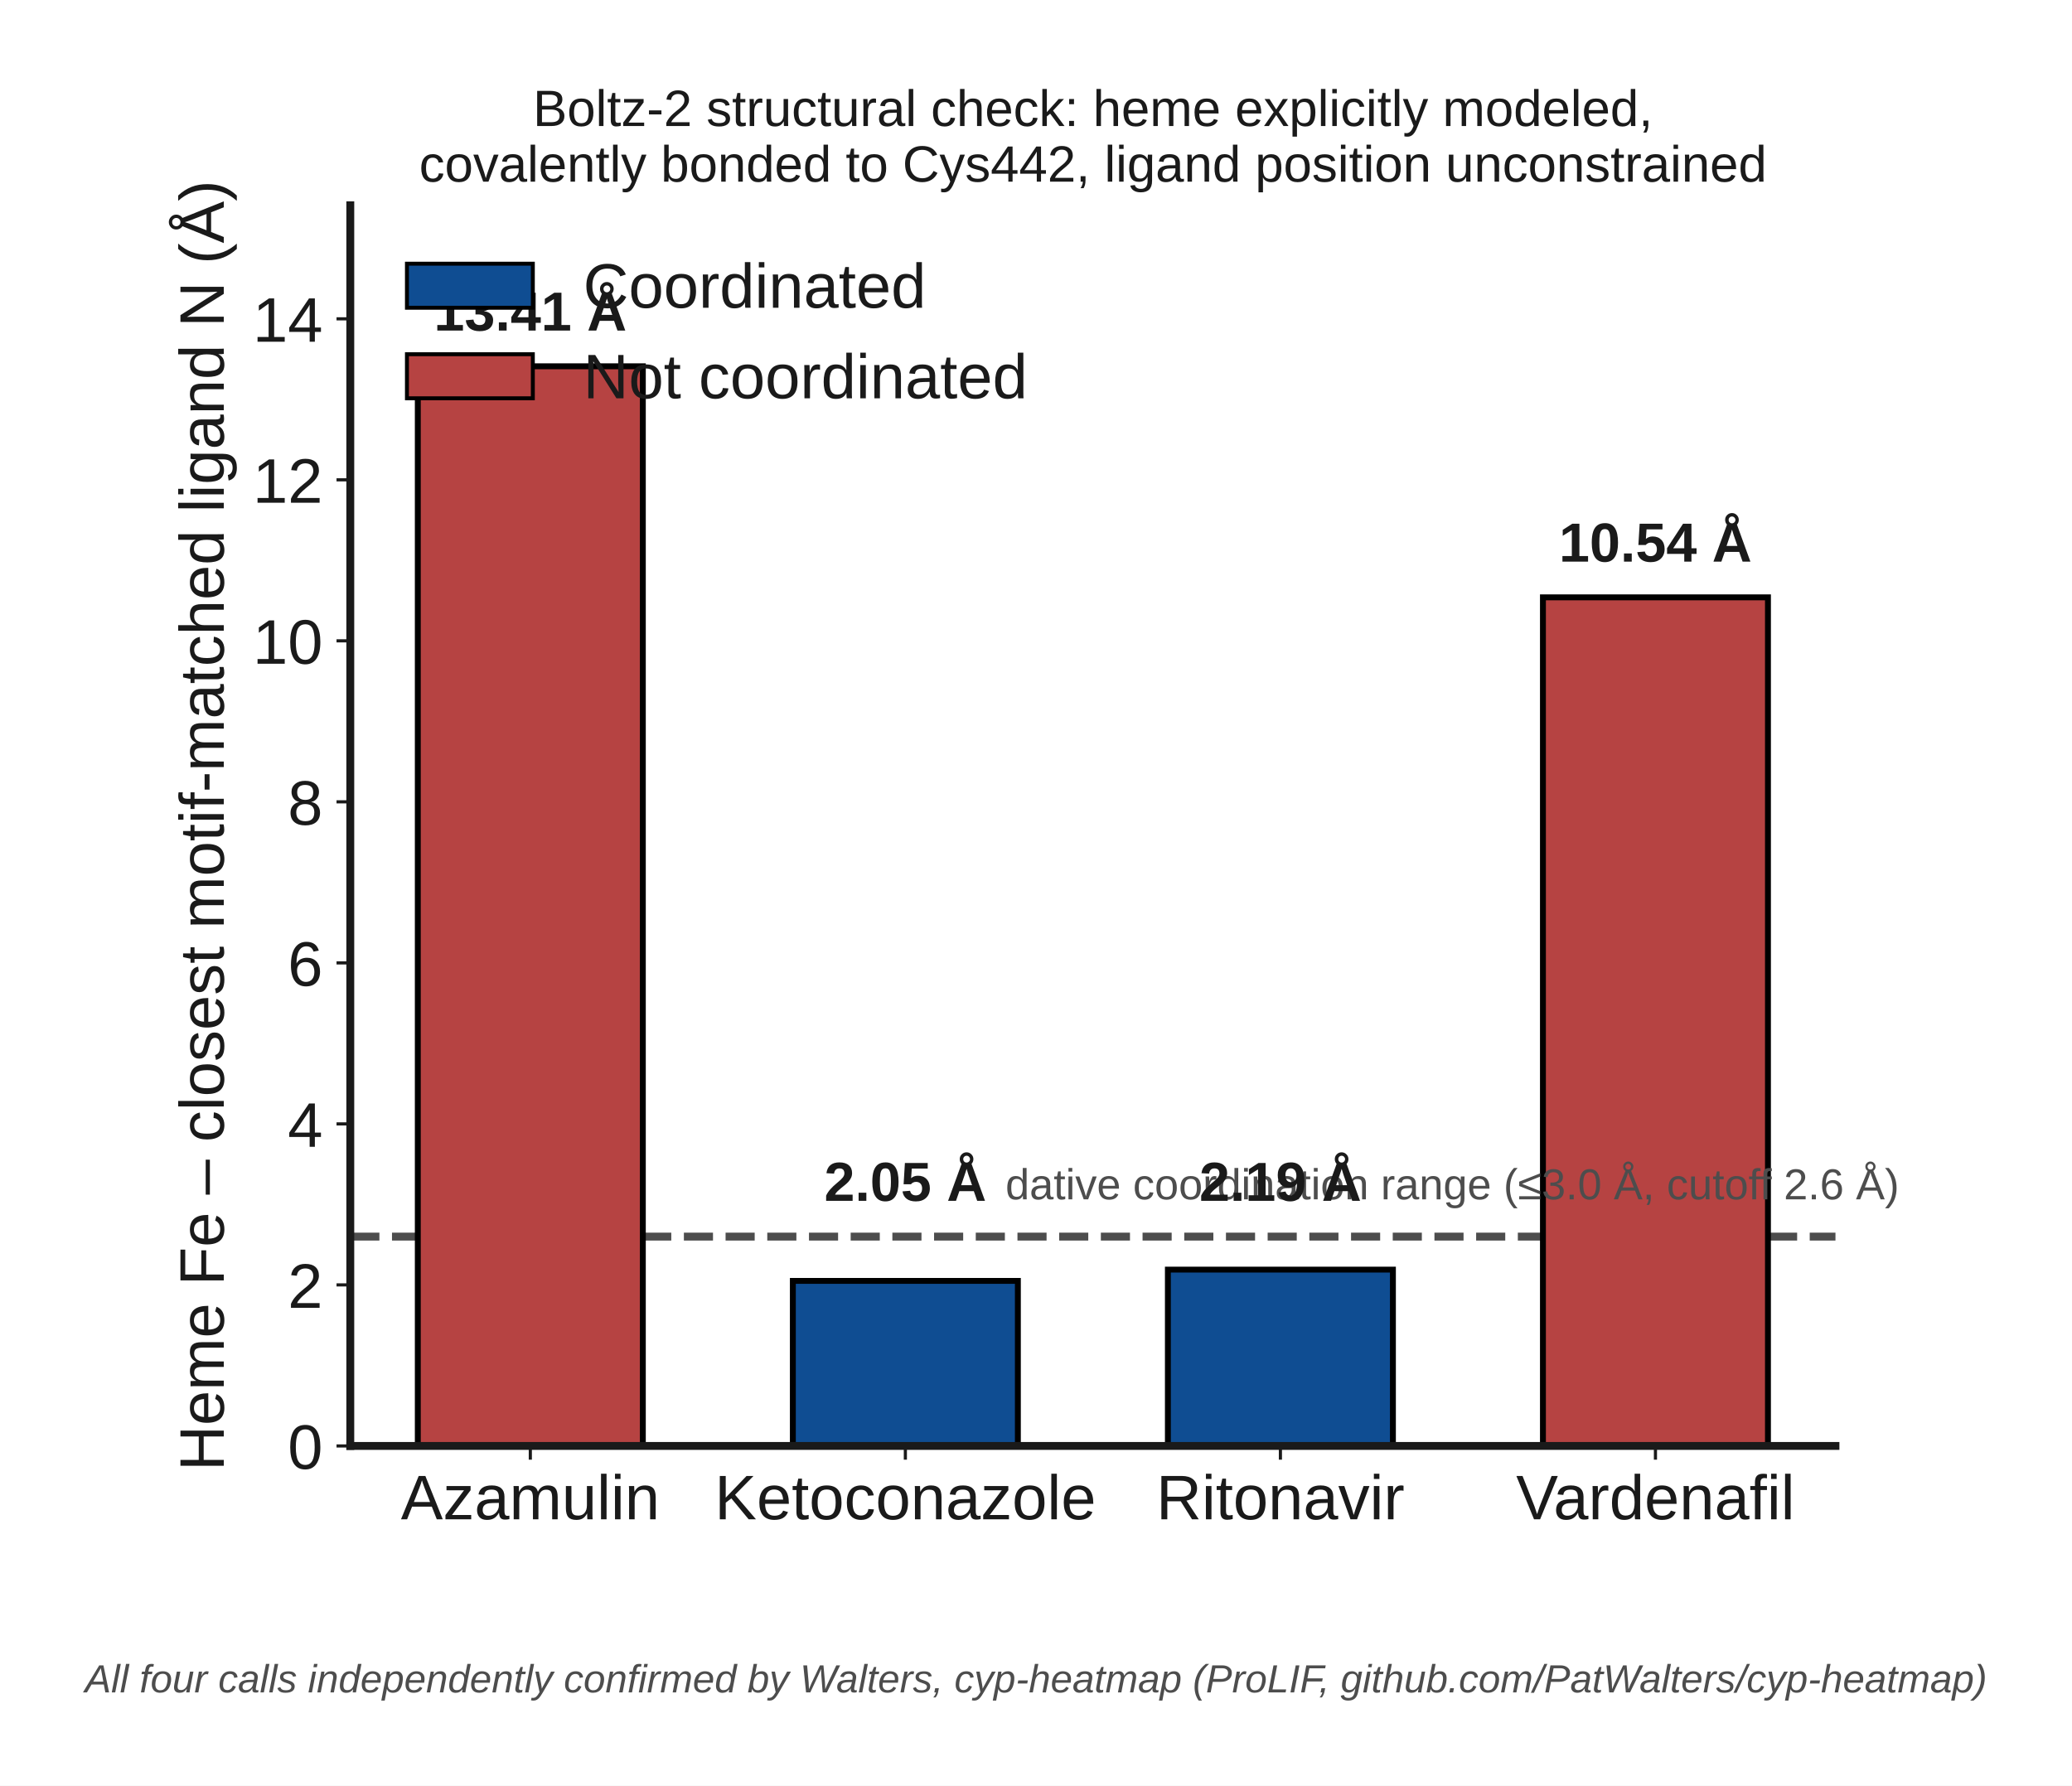
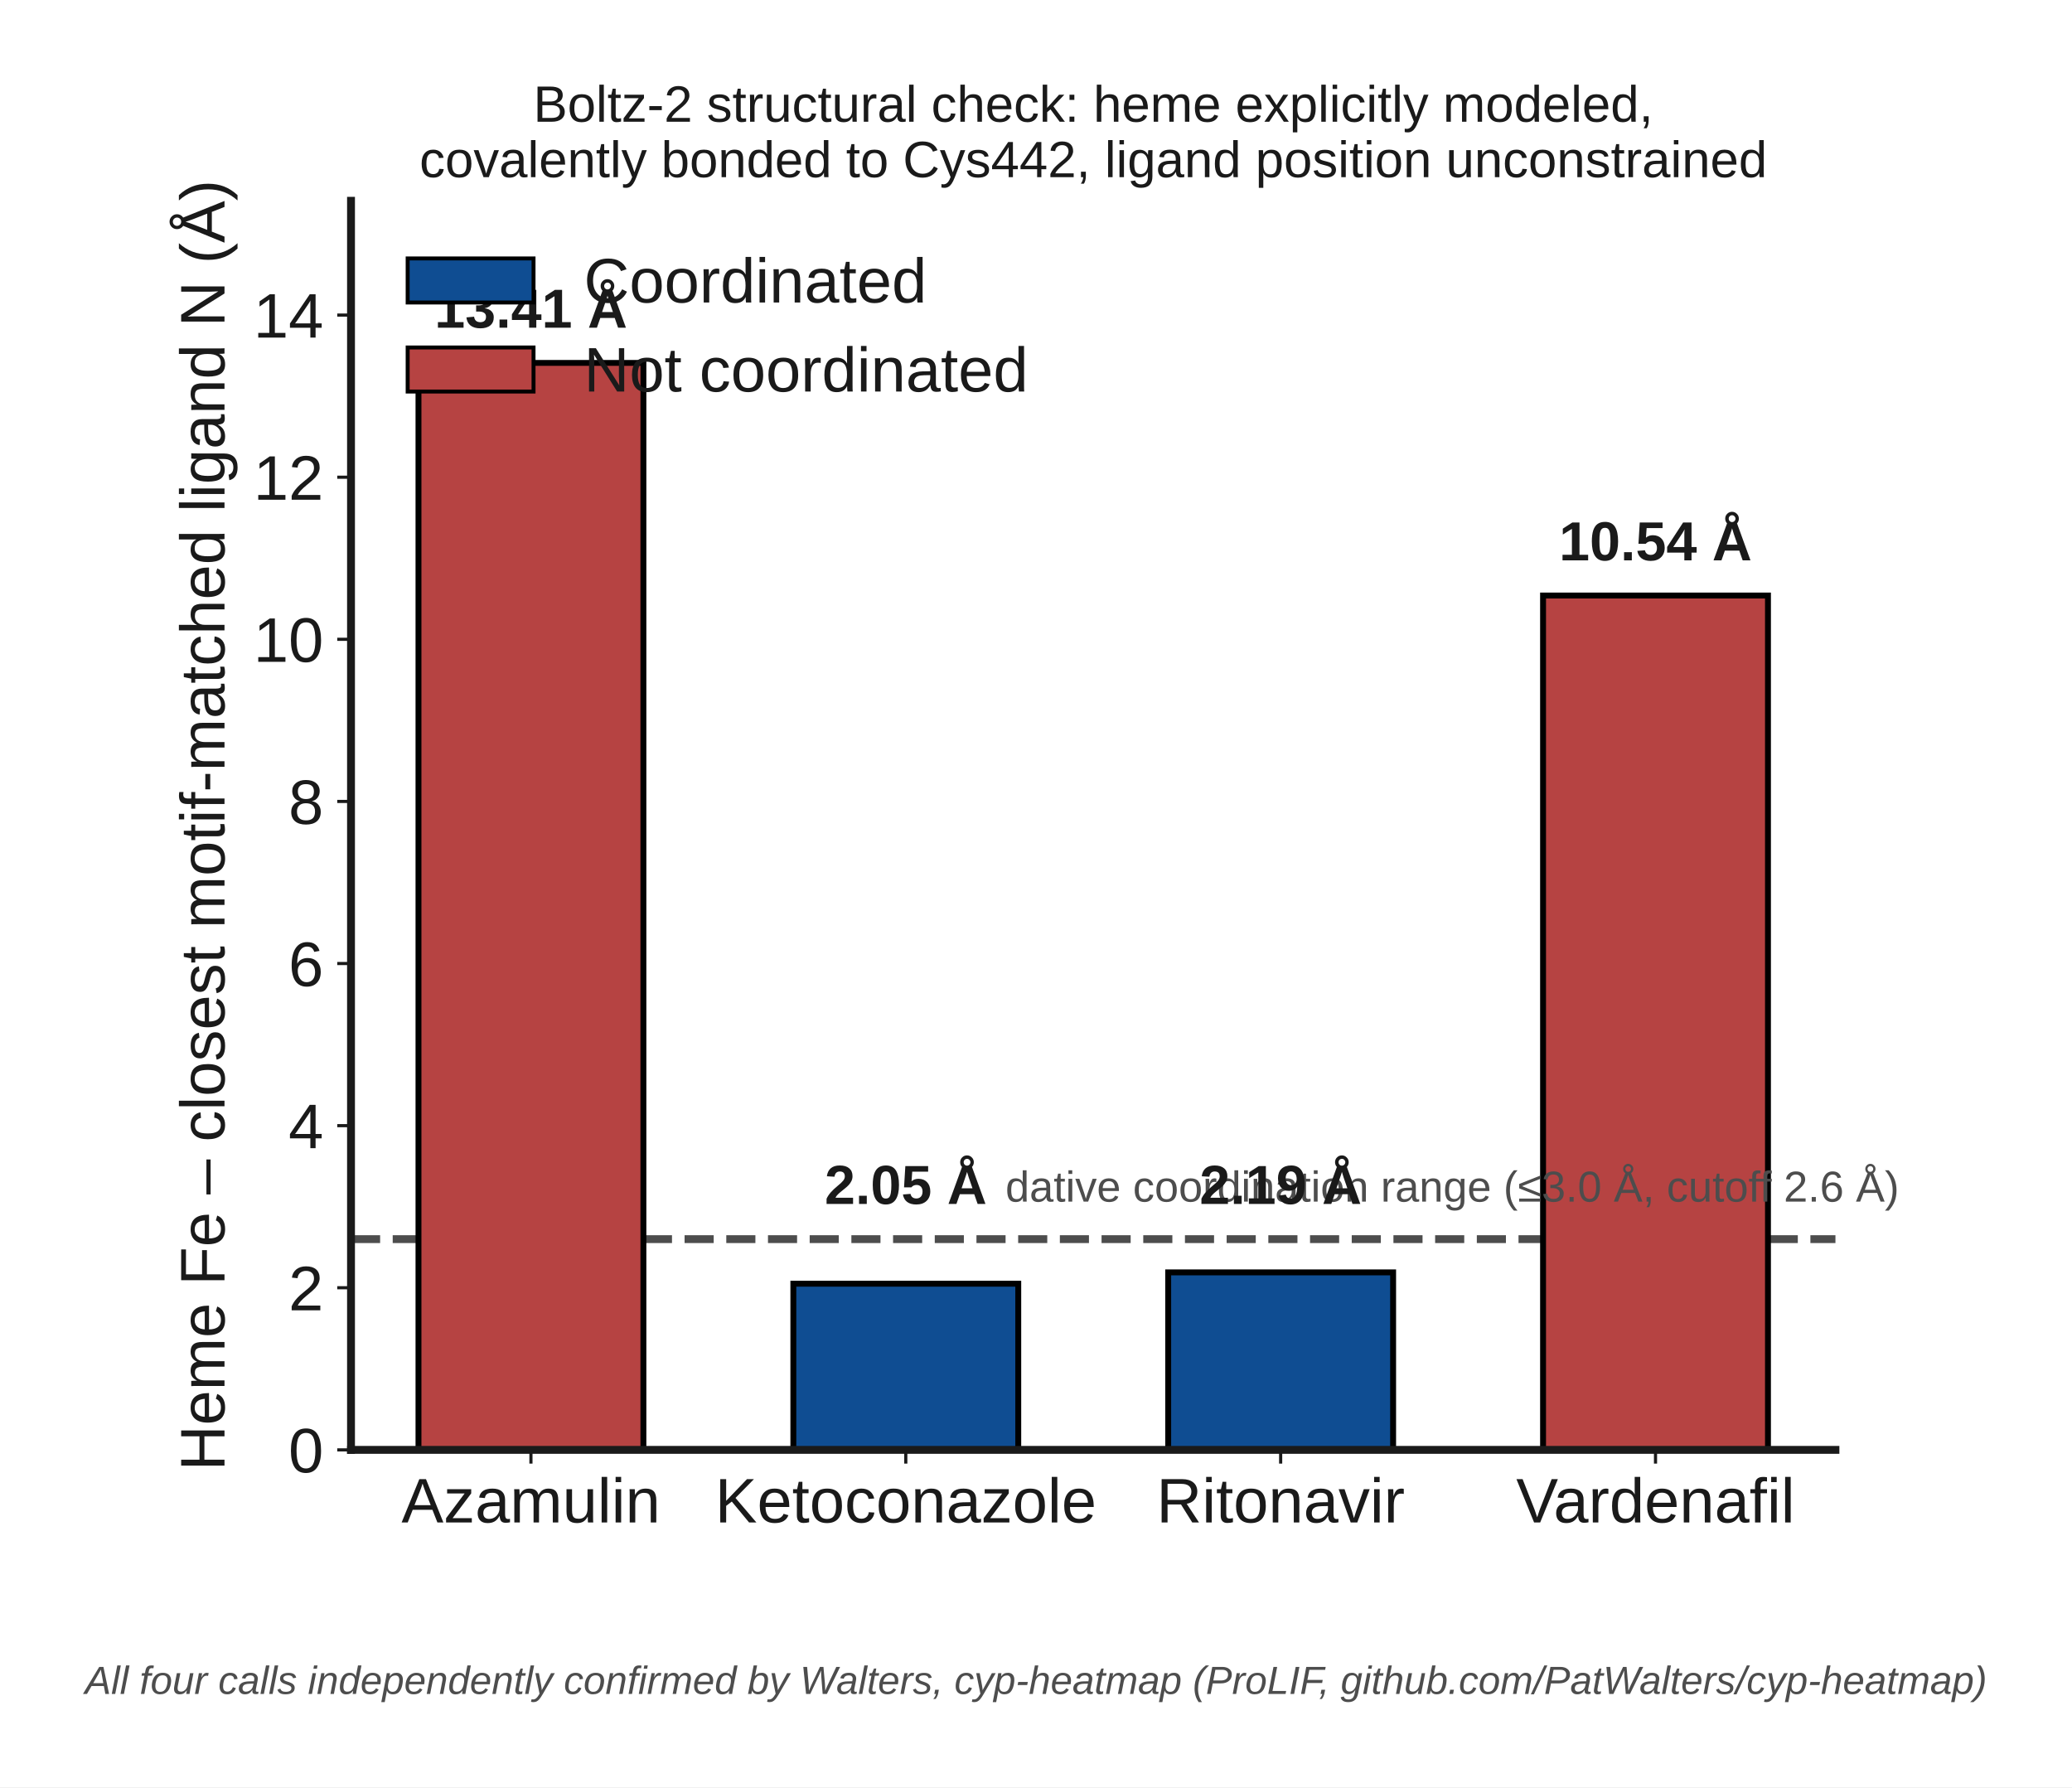
- <svg xmlns="http://www.w3.org/2000/svg" xmlns:xlink="http://www.w3.org/1999/xlink" width="526.723pt" height="453.945pt" viewBox="0 0 526.723 453.945" version="1.1">
+ <svg xmlns="http://www.w3.org/2000/svg" xmlns:xlink="http://www.w3.org/1999/xlink" width="526.737pt" height="454.269pt" viewBox="0 0 526.737 454.269" version="1.1">
  <defs>
    <style type="text/css">*{stroke-linejoin: round; stroke-linecap: butt}</style>
  </defs>
  <g id="figure_1">
    <g id="patch_1">
-       <path d="M 0 453.945  L 526.723 453.945  L 526.723 0  L 0 0  z " style="fill: #ffffff" />
+       <path d="M 0 454.269  L 526.737 454.269  L 526.737 0  L 0 0  z " style="fill: #ffffff" />
    </g>
    <g id="axes_1">
      <g id="patch_2">
-         <path d="M 89.049 367.585  L 466.594 367.585  L 466.594 52.188  L 89.049 52.188  z " style="fill: #ffffff" />
+         <path d="M 89.233 368.524  L 466.601 368.524  L 466.601 51.036  L 89.233 51.036  z " style="fill: #ffffff" />
      </g>
      <g id="line2d_1">
-         <path d="M 89.049 314.37  L 466.594 314.37  " clip-path="url(#p2f915eb2ce)" style="fill: none; stroke-dasharray: 7.4,3.2; stroke-dashoffset: 0; stroke: #4d4d4d; stroke-width: 2" />
+         <path d="M 89.233 314.957  L 466.601 314.957  " clip-path="url(#p053d0fc093)" style="fill: none; stroke-dasharray: 7.4,3.2; stroke-dashoffset: 0; stroke: #4d4d4d; stroke-width: 2" />
      </g>
      <g id="patch_3">
-         <path d="M 106.21 367.585  L 163.414 367.585  L 163.414 93.122  L 106.21 93.122  z " clip-path="url(#p2f915eb2ce)" style="fill: #b64342; stroke: #000000; stroke-width: 1.5; stroke-linejoin: miter" />
+         <path d="M 106.386 368.524  L 163.563 368.524  L 163.563 92.242  L 106.386 92.242  z " clip-path="url(#p053d0fc093)" style="fill: #b64342; stroke: #000000; stroke-width: 1.5; stroke-linejoin: miter" />
      </g>
      <g id="patch_4">
-         <path d="M 201.55 367.585  L 258.753 367.585  L 258.753 325.627  L 201.55 325.627  z " clip-path="url(#p2f915eb2ce)" style="fill: #0f4d92; stroke: #000000; stroke-width: 1.5; stroke-linejoin: miter" />
+         <path d="M 201.681 368.524  L 258.858 368.524  L 258.858 326.289  L 201.681 326.289  z " clip-path="url(#p053d0fc093)" style="fill: #0f4d92; stroke: #000000; stroke-width: 1.5; stroke-linejoin: miter" />
      </g>
      <g id="patch_5">
-         <path d="M 296.889 367.585  L 354.093 367.585  L 354.093 322.762  L 296.889 322.762  z " clip-path="url(#p2f915eb2ce)" style="fill: #0f4d92; stroke: #000000; stroke-width: 1.5; stroke-linejoin: miter" />
+         <path d="M 296.976 368.524  L 354.153 368.524  L 354.153 323.404  L 296.976 323.404  z " clip-path="url(#p053d0fc093)" style="fill: #0f4d92; stroke: #000000; stroke-width: 1.5; stroke-linejoin: miter" />
      </g>
      <g id="patch_6">
-         <path d="M 392.229 367.585  L 449.432 367.585  L 449.432 151.862  L 392.229 151.862  z " clip-path="url(#p2f915eb2ce)" style="fill: #b64342; stroke: #000000; stroke-width: 1.5; stroke-linejoin: miter" />
+         <path d="M 392.27 368.524  L 449.447 368.524  L 449.447 151.371  L 392.27 151.371  z " clip-path="url(#p053d0fc093)" style="fill: #b64342; stroke: #000000; stroke-width: 1.5; stroke-linejoin: miter" />
      </g>
      <g id="matplotlib.axis_1">
        <g id="xtick_1">
          <g id="line2d_2">
            <defs>
-               <path id="mf665d537d4" d="M 0 0  L 0 3.5  " style="stroke: #1a1a1a; stroke-width: 0.8" />
+               <path id="m5442f971e2" d="M 0 0  L 0 3.5  " style="stroke: #1a1a1a; stroke-width: 0.8" />
            </defs>
            <g>
-               <use xlink:href="#mf665d537d4" x="134.812" y="367.585" style="fill: #1a1a1a; stroke: #1a1a1a; stroke-width: 0.8" />
+               <use xlink:href="#m5442f971e2" x="134.974" y="368.524" style="fill: #1a1a1a; stroke: #1a1a1a; stroke-width: 0.8" />
            </g>
          </g>
          <g id="text_1">
-             <text style="font-size: 16px; font-family: 'Arial', 'Helvetica', 'DejaVu Sans', 'Bitstream Vera Sans', 'Computer Modern Sans Serif', 'Lucida Grande', 'Verdana', 'Geneva', 'Lucid', 'Avant Garde', sans-serif; text-anchor: middle; fill: #1a1a1a" x="134.812" y="386.233" transform="rotate(-0 134.8119 386.2331)">Azamulin</text>
+             <text style="font-size: 16px; font-family: 'Arial', 'Helvetica', 'DejaVu Sans', 'Bitstream Vera Sans', 'Computer Modern Sans Serif', 'Lucida Grande', 'Verdana', 'Geneva', 'Lucid', 'Avant Garde', sans-serif; text-anchor: middle; fill: #1a1a1a" x="134.974" y="386.977" transform="rotate(-0 134.9741 386.9767)">Azamulin</text>
          </g>
        </g>
        <g id="xtick_2">
          <g id="line2d_3">
            <g>
-               <use xlink:href="#mf665d537d4" x="230.151" y="367.585" style="fill: #1a1a1a; stroke: #1a1a1a; stroke-width: 0.8" />
+               <use xlink:href="#m5442f971e2" x="230.269" y="368.524" style="fill: #1a1a1a; stroke: #1a1a1a; stroke-width: 0.8" />
            </g>
          </g>
          <g id="text_2">
-             <text style="font-size: 16px; font-family: 'Arial', 'Helvetica', 'DejaVu Sans', 'Bitstream Vera Sans', 'Computer Modern Sans Serif', 'Lucida Grande', 'Verdana', 'Geneva', 'Lucid', 'Avant Garde', sans-serif; text-anchor: middle; fill: #1a1a1a" x="230.151" y="386.233" transform="rotate(-0 230.1514 386.2331)">Ketoconazole</text>
+             <text style="font-size: 16px; font-family: 'Arial', 'Helvetica', 'DejaVu Sans', 'Bitstream Vera Sans', 'Computer Modern Sans Serif', 'Lucida Grande', 'Verdana', 'Geneva', 'Lucid', 'Avant Garde', sans-serif; text-anchor: middle; fill: #1a1a1a" x="230.269" y="386.977" transform="rotate(-0 230.2691 386.9767)">Ketoconazole</text>
          </g>
        </g>
        <g id="xtick_3">
          <g id="line2d_4">
            <g>
-               <use xlink:href="#mf665d537d4" x="325.491" y="367.585" style="fill: #1a1a1a; stroke: #1a1a1a; stroke-width: 0.8" />
+               <use xlink:href="#m5442f971e2" x="325.564" y="368.524" style="fill: #1a1a1a; stroke: #1a1a1a; stroke-width: 0.8" />
            </g>
          </g>
          <g id="text_3">
-             <text style="font-size: 16px; font-family: 'Arial', 'Helvetica', 'DejaVu Sans', 'Bitstream Vera Sans', 'Computer Modern Sans Serif', 'Lucida Grande', 'Verdana', 'Geneva', 'Lucid', 'Avant Garde', sans-serif; text-anchor: middle; fill: #1a1a1a" x="325.491" y="386.233" transform="rotate(-0 325.491 386.2331)">Ritonavir</text>
+             <text style="font-size: 16px; font-family: 'Arial', 'Helvetica', 'DejaVu Sans', 'Bitstream Vera Sans', 'Computer Modern Sans Serif', 'Lucida Grande', 'Verdana', 'Geneva', 'Lucid', 'Avant Garde', sans-serif; text-anchor: middle; fill: #1a1a1a" x="325.564" y="386.977" transform="rotate(-0 325.564 386.9767)">Ritonavir</text>
          </g>
        </g>
        <g id="xtick_4">
          <g id="line2d_5">
            <g>
-               <use xlink:href="#mf665d537d4" x="420.831" y="367.585" style="fill: #1a1a1a; stroke: #1a1a1a; stroke-width: 0.8" />
+               <use xlink:href="#m5442f971e2" x="420.859" y="368.524" style="fill: #1a1a1a; stroke: #1a1a1a; stroke-width: 0.8" />
            </g>
          </g>
          <g id="text_4">
-             <text style="font-size: 16px; font-family: 'Arial', 'Helvetica', 'DejaVu Sans', 'Bitstream Vera Sans', 'Computer Modern Sans Serif', 'Lucida Grande', 'Verdana', 'Geneva', 'Lucid', 'Avant Garde', sans-serif; text-anchor: middle; fill: #1a1a1a" x="420.831" y="386.233" transform="rotate(-0 420.8306 386.2331)">Vardenafil</text>
+             <text style="font-size: 16px; font-family: 'Arial', 'Helvetica', 'DejaVu Sans', 'Bitstream Vera Sans', 'Computer Modern Sans Serif', 'Lucida Grande', 'Verdana', 'Geneva', 'Lucid', 'Avant Garde', sans-serif; text-anchor: middle; fill: #1a1a1a" x="420.859" y="386.977" transform="rotate(-0 420.859 386.9767)">Vardenafil</text>
          </g>
        </g>
      </g>
      <g id="matplotlib.axis_2">
        <g id="ytick_1">
          <g id="line2d_6">
            <defs>
-               <path id="m7bad244f96" d="M 0 0  L -3.5 0  " style="stroke: #1a1a1a; stroke-width: 0.8" />
+               <path id="me667023d26" d="M 0 0  L -3.5 0  " style="stroke: #1a1a1a; stroke-width: 0.8" />
            </defs>
            <g>
-               <use xlink:href="#m7bad244f96" x="89.049" y="367.585" style="fill: #1a1a1a; stroke: #1a1a1a; stroke-width: 0.8" />
+               <use xlink:href="#me667023d26" x="89.233" y="368.524" style="fill: #1a1a1a; stroke: #1a1a1a; stroke-width: 0.8" />
            </g>
          </g>
          <g id="text_5">
-             <text style="font-size: 16px; font-family: 'Arial', 'Helvetica', 'DejaVu Sans', 'Bitstream Vera Sans', 'Computer Modern Sans Serif', 'Lucida Grande', 'Verdana', 'Geneva', 'Lucid', 'Avant Garde', sans-serif; text-anchor: end; fill: #1a1a1a" x="82.049" y="373.409" transform="rotate(-0 82.04891 373.4088)">0</text>
+             <text style="font-size: 16px; font-family: 'Arial', 'Helvetica', 'DejaVu Sans', 'Bitstream Vera Sans', 'Computer Modern Sans Serif', 'Lucida Grande', 'Verdana', 'Geneva', 'Lucid', 'Avant Garde', sans-serif; text-anchor: end; fill: #1a1a1a" x="82.233" y="374.25" transform="rotate(-0 82.2325 374.2504)">0</text>
          </g>
        </g>
        <g id="ytick_2">
          <g id="line2d_7">
            <g>
-               <use xlink:href="#m7bad244f96" x="89.049" y="326.651" style="fill: #1a1a1a; stroke: #1a1a1a; stroke-width: 0.8" />
+               <use xlink:href="#me667023d26" x="89.233" y="327.319" style="fill: #1a1a1a; stroke: #1a1a1a; stroke-width: 0.8" />
            </g>
          </g>
          <g id="text_6">
-             <text style="font-size: 16px; font-family: 'Arial', 'Helvetica', 'DejaVu Sans', 'Bitstream Vera Sans', 'Computer Modern Sans Serif', 'Lucida Grande', 'Verdana', 'Geneva', 'Lucid', 'Avant Garde', sans-serif; text-anchor: end; fill: #1a1a1a" x="82.049" y="332.475" transform="rotate(-0 82.04891 332.4748)">2</text>
+             <text style="font-size: 16px; font-family: 'Arial', 'Helvetica', 'DejaVu Sans', 'Bitstream Vera Sans', 'Computer Modern Sans Serif', 'Lucida Grande', 'Verdana', 'Geneva', 'Lucid', 'Avant Garde', sans-serif; text-anchor: end; fill: #1a1a1a" x="82.233" y="333.045" transform="rotate(-0 82.2325 333.045)">2</text>
          </g>
        </g>
        <g id="ytick_3">
          <g id="line2d_8">
            <g>
-               <use xlink:href="#m7bad244f96" x="89.049" y="285.717" style="fill: #1a1a1a; stroke: #1a1a1a; stroke-width: 0.8" />
+               <use xlink:href="#me667023d26" x="89.233" y="286.113" style="fill: #1a1a1a; stroke: #1a1a1a; stroke-width: 0.8" />
            </g>
          </g>
          <g id="text_7">
-             <text style="font-size: 16px; font-family: 'Arial', 'Helvetica', 'DejaVu Sans', 'Bitstream Vera Sans', 'Computer Modern Sans Serif', 'Lucida Grande', 'Verdana', 'Geneva', 'Lucid', 'Avant Garde', sans-serif; text-anchor: end; fill: #1a1a1a" x="82.049" y="291.541" transform="rotate(-0 82.04891 291.5408)">4</text>
+             <text style="font-size: 16px; font-family: 'Arial', 'Helvetica', 'DejaVu Sans', 'Bitstream Vera Sans', 'Computer Modern Sans Serif', 'Lucida Grande', 'Verdana', 'Geneva', 'Lucid', 'Avant Garde', sans-serif; text-anchor: end; fill: #1a1a1a" x="82.233" y="291.84" transform="rotate(-0 82.2325 291.8395)">4</text>
          </g>
        </g>
        <g id="ytick_4">
          <g id="line2d_9">
            <g>
-               <use xlink:href="#m7bad244f96" x="89.049" y="244.783" style="fill: #1a1a1a; stroke: #1a1a1a; stroke-width: 0.8" />
+               <use xlink:href="#me667023d26" x="89.233" y="244.908" style="fill: #1a1a1a; stroke: #1a1a1a; stroke-width: 0.8" />
            </g>
          </g>
          <g id="text_8">
-             <text style="font-size: 16px; font-family: 'Arial', 'Helvetica', 'DejaVu Sans', 'Bitstream Vera Sans', 'Computer Modern Sans Serif', 'Lucida Grande', 'Verdana', 'Geneva', 'Lucid', 'Avant Garde', sans-serif; text-anchor: end; fill: #1a1a1a" x="82.049" y="250.607" transform="rotate(-0 82.04891 250.6067)">6</text>
+             <text style="font-size: 16px; font-family: 'Arial', 'Helvetica', 'DejaVu Sans', 'Bitstream Vera Sans', 'Computer Modern Sans Serif', 'Lucida Grande', 'Verdana', 'Geneva', 'Lucid', 'Avant Garde', sans-serif; text-anchor: end; fill: #1a1a1a" x="82.233" y="250.634" transform="rotate(-0 82.2325 250.6341)">6</text>
          </g>
        </g>
        <g id="ytick_5">
          <g id="line2d_10">
            <g>
-               <use xlink:href="#m7bad244f96" x="89.049" y="203.848" style="fill: #1a1a1a; stroke: #1a1a1a; stroke-width: 0.8" />
+               <use xlink:href="#me667023d26" x="89.233" y="203.702" style="fill: #1a1a1a; stroke: #1a1a1a; stroke-width: 0.8" />
            </g>
          </g>
          <g id="text_9">
-             <text style="font-size: 16px; font-family: 'Arial', 'Helvetica', 'DejaVu Sans', 'Bitstream Vera Sans', 'Computer Modern Sans Serif', 'Lucida Grande', 'Verdana', 'Geneva', 'Lucid', 'Avant Garde', sans-serif; text-anchor: end; fill: #1a1a1a" x="82.049" y="209.673" transform="rotate(-0 82.04891 209.6727)">8</text>
+             <text style="font-size: 16px; font-family: 'Arial', 'Helvetica', 'DejaVu Sans', 'Bitstream Vera Sans', 'Computer Modern Sans Serif', 'Lucida Grande', 'Verdana', 'Geneva', 'Lucid', 'Avant Garde', sans-serif; text-anchor: end; fill: #1a1a1a" x="82.233" y="209.429" transform="rotate(-0 82.2325 209.4286)">8</text>
          </g>
        </g>
        <g id="ytick_6">
          <g id="line2d_11">
            <g>
-               <use xlink:href="#m7bad244f96" x="89.049" y="162.914" style="fill: #1a1a1a; stroke: #1a1a1a; stroke-width: 0.8" />
+               <use xlink:href="#me667023d26" x="89.233" y="162.497" style="fill: #1a1a1a; stroke: #1a1a1a; stroke-width: 0.8" />
            </g>
          </g>
          <g id="text_10">
-             <text style="font-size: 16px; font-family: 'Arial', 'Helvetica', 'DejaVu Sans', 'Bitstream Vera Sans', 'Computer Modern Sans Serif', 'Lucida Grande', 'Verdana', 'Geneva', 'Lucid', 'Avant Garde', sans-serif; text-anchor: end; fill: #1a1a1a" x="82.049" y="168.739" transform="rotate(-0 82.04891 168.7387)">10</text>
+             <text style="font-size: 16px; font-family: 'Arial', 'Helvetica', 'DejaVu Sans', 'Bitstream Vera Sans', 'Computer Modern Sans Serif', 'Lucida Grande', 'Verdana', 'Geneva', 'Lucid', 'Avant Garde', sans-serif; text-anchor: end; fill: #1a1a1a" x="82.233" y="168.223" transform="rotate(-0 82.2325 168.2232)">10</text>
          </g>
        </g>
        <g id="ytick_7">
          <g id="line2d_12">
            <g>
-               <use xlink:href="#m7bad244f96" x="89.049" y="121.98" style="fill: #1a1a1a; stroke: #1a1a1a; stroke-width: 0.8" />
+               <use xlink:href="#me667023d26" x="89.233" y="121.291" style="fill: #1a1a1a; stroke: #1a1a1a; stroke-width: 0.8" />
            </g>
          </g>
          <g id="text_11">
-             <text style="font-size: 16px; font-family: 'Arial', 'Helvetica', 'DejaVu Sans', 'Bitstream Vera Sans', 'Computer Modern Sans Serif', 'Lucida Grande', 'Verdana', 'Geneva', 'Lucid', 'Avant Garde', sans-serif; text-anchor: end; fill: #1a1a1a" x="82.049" y="127.805" transform="rotate(-0 82.04891 127.8046)">12</text>
+             <text style="font-size: 16px; font-family: 'Arial', 'Helvetica', 'DejaVu Sans', 'Bitstream Vera Sans', 'Computer Modern Sans Serif', 'Lucida Grande', 'Verdana', 'Geneva', 'Lucid', 'Avant Garde', sans-serif; text-anchor: end; fill: #1a1a1a" x="82.233" y="127.018" transform="rotate(-0 82.2325 127.0177)">12</text>
          </g>
        </g>
        <g id="ytick_8">
          <g id="line2d_13">
            <g>
-               <use xlink:href="#m7bad244f96" x="89.049" y="81.046" style="fill: #1a1a1a; stroke: #1a1a1a; stroke-width: 0.8" />
+               <use xlink:href="#me667023d26" x="89.233" y="80.086" style="fill: #1a1a1a; stroke: #1a1a1a; stroke-width: 0.8" />
            </g>
          </g>
          <g id="text_12">
-             <text style="font-size: 16px; font-family: 'Arial', 'Helvetica', 'DejaVu Sans', 'Bitstream Vera Sans', 'Computer Modern Sans Serif', 'Lucida Grande', 'Verdana', 'Geneva', 'Lucid', 'Avant Garde', sans-serif; text-anchor: end; fill: #1a1a1a" x="82.049" y="86.871" transform="rotate(-0 82.04891 86.87061)">14</text>
+             <text style="font-size: 16px; font-family: 'Arial', 'Helvetica', 'DejaVu Sans', 'Bitstream Vera Sans', 'Computer Modern Sans Serif', 'Lucida Grande', 'Verdana', 'Geneva', 'Lucid', 'Avant Garde', sans-serif; text-anchor: end; fill: #1a1a1a" x="82.233" y="85.812" transform="rotate(-0 82.2325 85.81225)">14</text>
          </g>
        </g>
        <g id="text_13">
-           <text style="font-size: 16px; font-family: 'Arial', 'Helvetica', 'DejaVu Sans', 'Bitstream Vera Sans', 'Computer Modern Sans Serif', 'Lucida Grande', 'Verdana', 'Geneva', 'Lucid', 'Avant Garde', sans-serif; text-anchor: middle; fill: #1a1a1a" x="56.886" y="209.886" transform="rotate(-90 56.88641 209.8863)">Heme Fe – closest motif-matched ligand N (Å)</text>
+           <text style="font-size: 16px; font-family: 'Arial', 'Helvetica', 'DejaVu Sans', 'Bitstream Vera Sans', 'Computer Modern Sans Serif', 'Lucida Grande', 'Verdana', 'Geneva', 'Lucid', 'Avant Garde', sans-serif; text-anchor: middle; fill: #1a1a1a" x="57.07" y="209.78" transform="rotate(-90 57.07 209.7802)">Heme Fe – closest motif-matched ligand N (Å)</text>
        </g>
      </g>
      <g id="patch_7">
-         <path d="M 89.049 367.585  L 89.049 52.188  " style="fill: none; stroke: #1a1a1a; stroke-width: 2; stroke-linejoin: miter; stroke-linecap: square" />
+         <path d="M 89.233 368.524  L 89.233 51.036  " style="fill: none; stroke: #1a1a1a; stroke-width: 2; stroke-linejoin: miter; stroke-linecap: square" />
      </g>
      <g id="patch_8">
-         <path d="M 89.049 367.585  L 466.594 367.585  " style="fill: none; stroke: #1a1a1a; stroke-width: 2; stroke-linejoin: miter; stroke-linecap: square" />
+         <path d="M 89.233 368.524  L 466.601 368.524  " style="fill: none; stroke: #1a1a1a; stroke-width: 2; stroke-linejoin: miter; stroke-linecap: square" />
      </g>
      <g id="text_14">
-         <text style="font-size: 11px; font-family: 'Arial', 'Helvetica', 'DejaVu Sans', 'Bitstream Vera Sans', 'Computer Modern Sans Serif', 'Lucida Grande', 'Verdana', 'Geneva', 'Lucid', 'Avant Garde', sans-serif; text-anchor: end; fill: #4d4d4d" x="482.801" y="304.892" transform="rotate(-0 482.8013 304.8918)">dative coordination range (≤3.0 Å, cutoff 2.6 Å)</text>
+         <text style="font-size: 11px; font-family: 'Arial', 'Helvetica', 'DejaVu Sans', 'Bitstream Vera Sans', 'Computer Modern Sans Serif', 'Lucida Grande', 'Verdana', 'Geneva', 'Lucid', 'Avant Garde', sans-serif; text-anchor: end; fill: #4d4d4d" x="482.801" y="305.431" transform="rotate(-0 482.8007 305.431)">dative coordination range (≤3.0 Å, cutoff 2.6 Å)</text>
      </g>
      <g id="text_15">
-         <text style="font-weight: 700; font-size: 14px; font-family: 'Arial', 'Helvetica', 'DejaVu Sans', 'Bitstream Vera Sans', 'Computer Modern Sans Serif', 'Lucida Grande', 'Verdana', 'Geneva', 'Lucid', 'Avant Garde', sans-serif; text-anchor: middle; fill: #1a1a1a" x="134.812" y="84.036" transform="rotate(-0 134.8119 84.03554)">13.41 Å</text>
+         <text style="font-weight: 700; font-size: 14px; font-family: 'Arial', 'Helvetica', 'DejaVu Sans', 'Bitstream Vera Sans', 'Computer Modern Sans Serif', 'Lucida Grande', 'Verdana', 'Geneva', 'Lucid', 'Avant Garde', sans-serif; text-anchor: middle; fill: #1a1a1a" x="134.974" y="83.298" transform="rotate(-0 134.9741 83.29798)">13.41 Å</text>
      </g>
      <g id="text_16">
-         <text style="font-weight: 700; font-size: 14px; font-family: 'Arial', 'Helvetica', 'DejaVu Sans', 'Bitstream Vera Sans', 'Computer Modern Sans Serif', 'Lucida Grande', 'Verdana', 'Geneva', 'Lucid', 'Avant Garde', sans-serif; text-anchor: middle; fill: #1a1a1a" x="230.151" y="305.284" transform="rotate(-0 230.1514 305.284)">2.05 Å</text>
+         <text style="font-weight: 700; font-size: 14px; font-family: 'Arial', 'Helvetica', 'DejaVu Sans', 'Bitstream Vera Sans', 'Computer Modern Sans Serif', 'Lucida Grande', 'Verdana', 'Geneva', 'Lucid', 'Avant Garde', sans-serif; text-anchor: middle; fill: #1a1a1a" x="230.269" y="306.013" transform="rotate(-0 230.2691 306.0134)">2.05 Å</text>
      </g>
      <g id="text_17">
-         <text style="font-weight: 700; font-size: 14px; font-family: 'Arial', 'Helvetica', 'DejaVu Sans', 'Bitstream Vera Sans', 'Computer Modern Sans Serif', 'Lucida Grande', 'Verdana', 'Geneva', 'Lucid', 'Avant Garde', sans-serif; text-anchor: middle; fill: #1a1a1a" x="325.491" y="305.284" transform="rotate(-0 325.491 305.284)">2.19 Å</text>
+         <text style="font-weight: 700; font-size: 14px; font-family: 'Arial', 'Helvetica', 'DejaVu Sans', 'Bitstream Vera Sans', 'Computer Modern Sans Serif', 'Lucida Grande', 'Verdana', 'Geneva', 'Lucid', 'Avant Garde', sans-serif; text-anchor: middle; fill: #1a1a1a" x="325.564" y="306.013" transform="rotate(-0 325.564 306.0134)">2.19 Å</text>
      </g>
      <g id="text_18">
-         <text style="font-weight: 700; font-size: 14px; font-family: 'Arial', 'Helvetica', 'DejaVu Sans', 'Bitstream Vera Sans', 'Computer Modern Sans Serif', 'Lucida Grande', 'Verdana', 'Geneva', 'Lucid', 'Avant Garde', sans-serif; text-anchor: middle; fill: #1a1a1a" x="420.831" y="142.776" transform="rotate(-0 420.8306 142.7759)">10.54 Å</text>
+         <text style="font-weight: 700; font-size: 14px; font-family: 'Arial', 'Helvetica', 'DejaVu Sans', 'Bitstream Vera Sans', 'Computer Modern Sans Serif', 'Lucida Grande', 'Verdana', 'Geneva', 'Lucid', 'Avant Garde', sans-serif; text-anchor: middle; fill: #1a1a1a" x="420.859" y="142.428" transform="rotate(-0 420.859 142.4278)">10.54 Å</text>
      </g>
      <g id="text_19">
-         <text style="font-size: 13px; font-family: 'Arial', 'Helvetica', 'DejaVu Sans', 'Bitstream Vera Sans', 'Computer Modern Sans Serif', 'Lucida Grande', 'Verdana', 'Geneva', 'Lucid', 'Avant Garde', sans-serif; fill: #1a1a1a" transform="translate(135.4925 32.03872)">Boltz-2 structural check: heme explicitly modeled,</text>
-         <text style="font-size: 13px; font-family: 'Arial', 'Helvetica', 'DejaVu Sans', 'Bitstream Vera Sans', 'Computer Modern Sans Serif', 'Lucida Grande', 'Verdana', 'Geneva', 'Lucid', 'Avant Garde', sans-serif; fill: #1a1a1a" transform="translate(106.5513 46.1879)">covalently bonded to Cys442, ligand position unconstrained</text>
+         <text style="font-size: 13px; font-family: 'Arial', 'Helvetica', 'DejaVu Sans', 'Bitstream Vera Sans', 'Computer Modern Sans Serif', 'Lucida Grande', 'Verdana', 'Geneva', 'Lucid', 'Avant Garde', sans-serif; fill: #1a1a1a" transform="translate(135.5879 30.94375)">Boltz-2 structural check: heme explicitly modeled,</text>
+         <text style="font-size: 13px; font-family: 'Arial', 'Helvetica', 'DejaVu Sans', 'Bitstream Vera Sans', 'Computer Modern Sans Serif', 'Lucida Grande', 'Verdana', 'Geneva', 'Lucid', 'Avant Garde', sans-serif; fill: #1a1a1a" transform="translate(106.6466 45.03616)">covalently bonded to Cys442, ligand position unconstrained</text>
      </g>
      <g id="legend_1">
        <g id="patch_9">
-           <path d="M 103.449 78.236  L 135.449 78.236  L 135.449 67.036  L 103.449 67.036  z " style="fill: #0f4d92; stroke: #000000; stroke-linejoin: miter" />
+           <path d="M 103.632 76.889  L 135.632 76.889  L 135.632 65.689  L 103.632 65.689  z " style="fill: #0f4d92; stroke: #000000; stroke-linejoin: miter" />
        </g>
        <g id="text_20">
-           <text style="font-size: 16px; font-family: 'Arial', 'Helvetica', 'DejaVu Sans', 'Bitstream Vera Sans', 'Computer Modern Sans Serif', 'Lucida Grande', 'Verdana', 'Geneva', 'Lucid', 'Avant Garde', sans-serif; text-anchor: start; fill: #1a1a1a" x="148.249" y="78.236" transform="rotate(-0 148.2489 78.23634)">Coordinated</text>
+           <text style="font-size: 16px; font-family: 'Arial', 'Helvetica', 'DejaVu Sans', 'Bitstream Vera Sans', 'Computer Modern Sans Serif', 'Lucida Grande', 'Verdana', 'Geneva', 'Lucid', 'Avant Garde', sans-serif; text-anchor: start; fill: #1a1a1a" x="148.433" y="76.889" transform="rotate(-0 148.4325 76.88866)">Coordinated</text>
        </g>
        <g id="patch_10">
-           <path d="M 103.449 101.252  L 135.449 101.252  L 135.449 90.052  L 103.449 90.052  z " style="fill: #b64342; stroke: #000000; stroke-linejoin: miter" />
+           <path d="M 103.632 99.521  L 135.632 99.521  L 135.632 88.321  L 103.632 88.321  z " style="fill: #b64342; stroke: #000000; stroke-linejoin: miter" />
        </g>
        <g id="text_21">
-           <text style="font-size: 16px; font-family: 'Arial', 'Helvetica', 'DejaVu Sans', 'Bitstream Vera Sans', 'Computer Modern Sans Serif', 'Lucida Grande', 'Verdana', 'Geneva', 'Lucid', 'Avant Garde', sans-serif; text-anchor: start; fill: #1a1a1a" x="148.249" y="101.252" transform="rotate(-0 148.2489 101.252)">Not coordinated</text>
+           <text style="font-size: 16px; font-family: 'Arial', 'Helvetica', 'DejaVu Sans', 'Bitstream Vera Sans', 'Computer Modern Sans Serif', 'Lucida Grande', 'Verdana', 'Geneva', 'Lucid', 'Avant Garde', sans-serif; text-anchor: start; fill: #1a1a1a" x="148.433" y="99.521" transform="rotate(-0 148.4325 99.52116)">Not coordinated</text>
        </g>
      </g>
    </g>
    <g id="text_22">
-       <text style="font-style: italic; font-size: 10px; font-family: 'Arial', 'Helvetica', 'DejaVu Sans', 'Bitstream Vera Sans', 'Computer Modern Sans Serif', 'Lucida Grande', 'Verdana', 'Geneva', 'Lucid', 'Avant Garde', sans-serif; text-anchor: middle; fill: #4d4d4d" x="263.362" y="430.24" transform="rotate(-0 263.3617 430.2403)">All four calls independently confirmed by Walters, cyp-heatmap (ProLIF, github.com/PatWalters/cyp-heatmap)</text>
+       <text style="font-style: italic; font-size: 10px; font-family: 'Arial', 'Helvetica', 'DejaVu Sans', 'Bitstream Vera Sans', 'Computer Modern Sans Serif', 'Lucida Grande', 'Verdana', 'Geneva', 'Lucid', 'Avant Garde', sans-serif; text-anchor: middle; fill: #4d4d4d" x="263.369" y="430.564" transform="rotate(-0 263.3687 430.5642)">All four calls independently confirmed by Walters, cyp-heatmap (ProLIF, github.com/PatWalters/cyp-heatmap)</text>
    </g>
  </g>
  <defs>
-     <clipPath id="p2f915eb2ce">
-       <rect x="89.049" y="52.188" width="377.545" height="315.397" />
+     <clipPath id="p053d0fc093">
+       <rect x="89.233" y="51.036" width="377.368" height="317.488" />
    </clipPath>
  </defs>
</svg>
